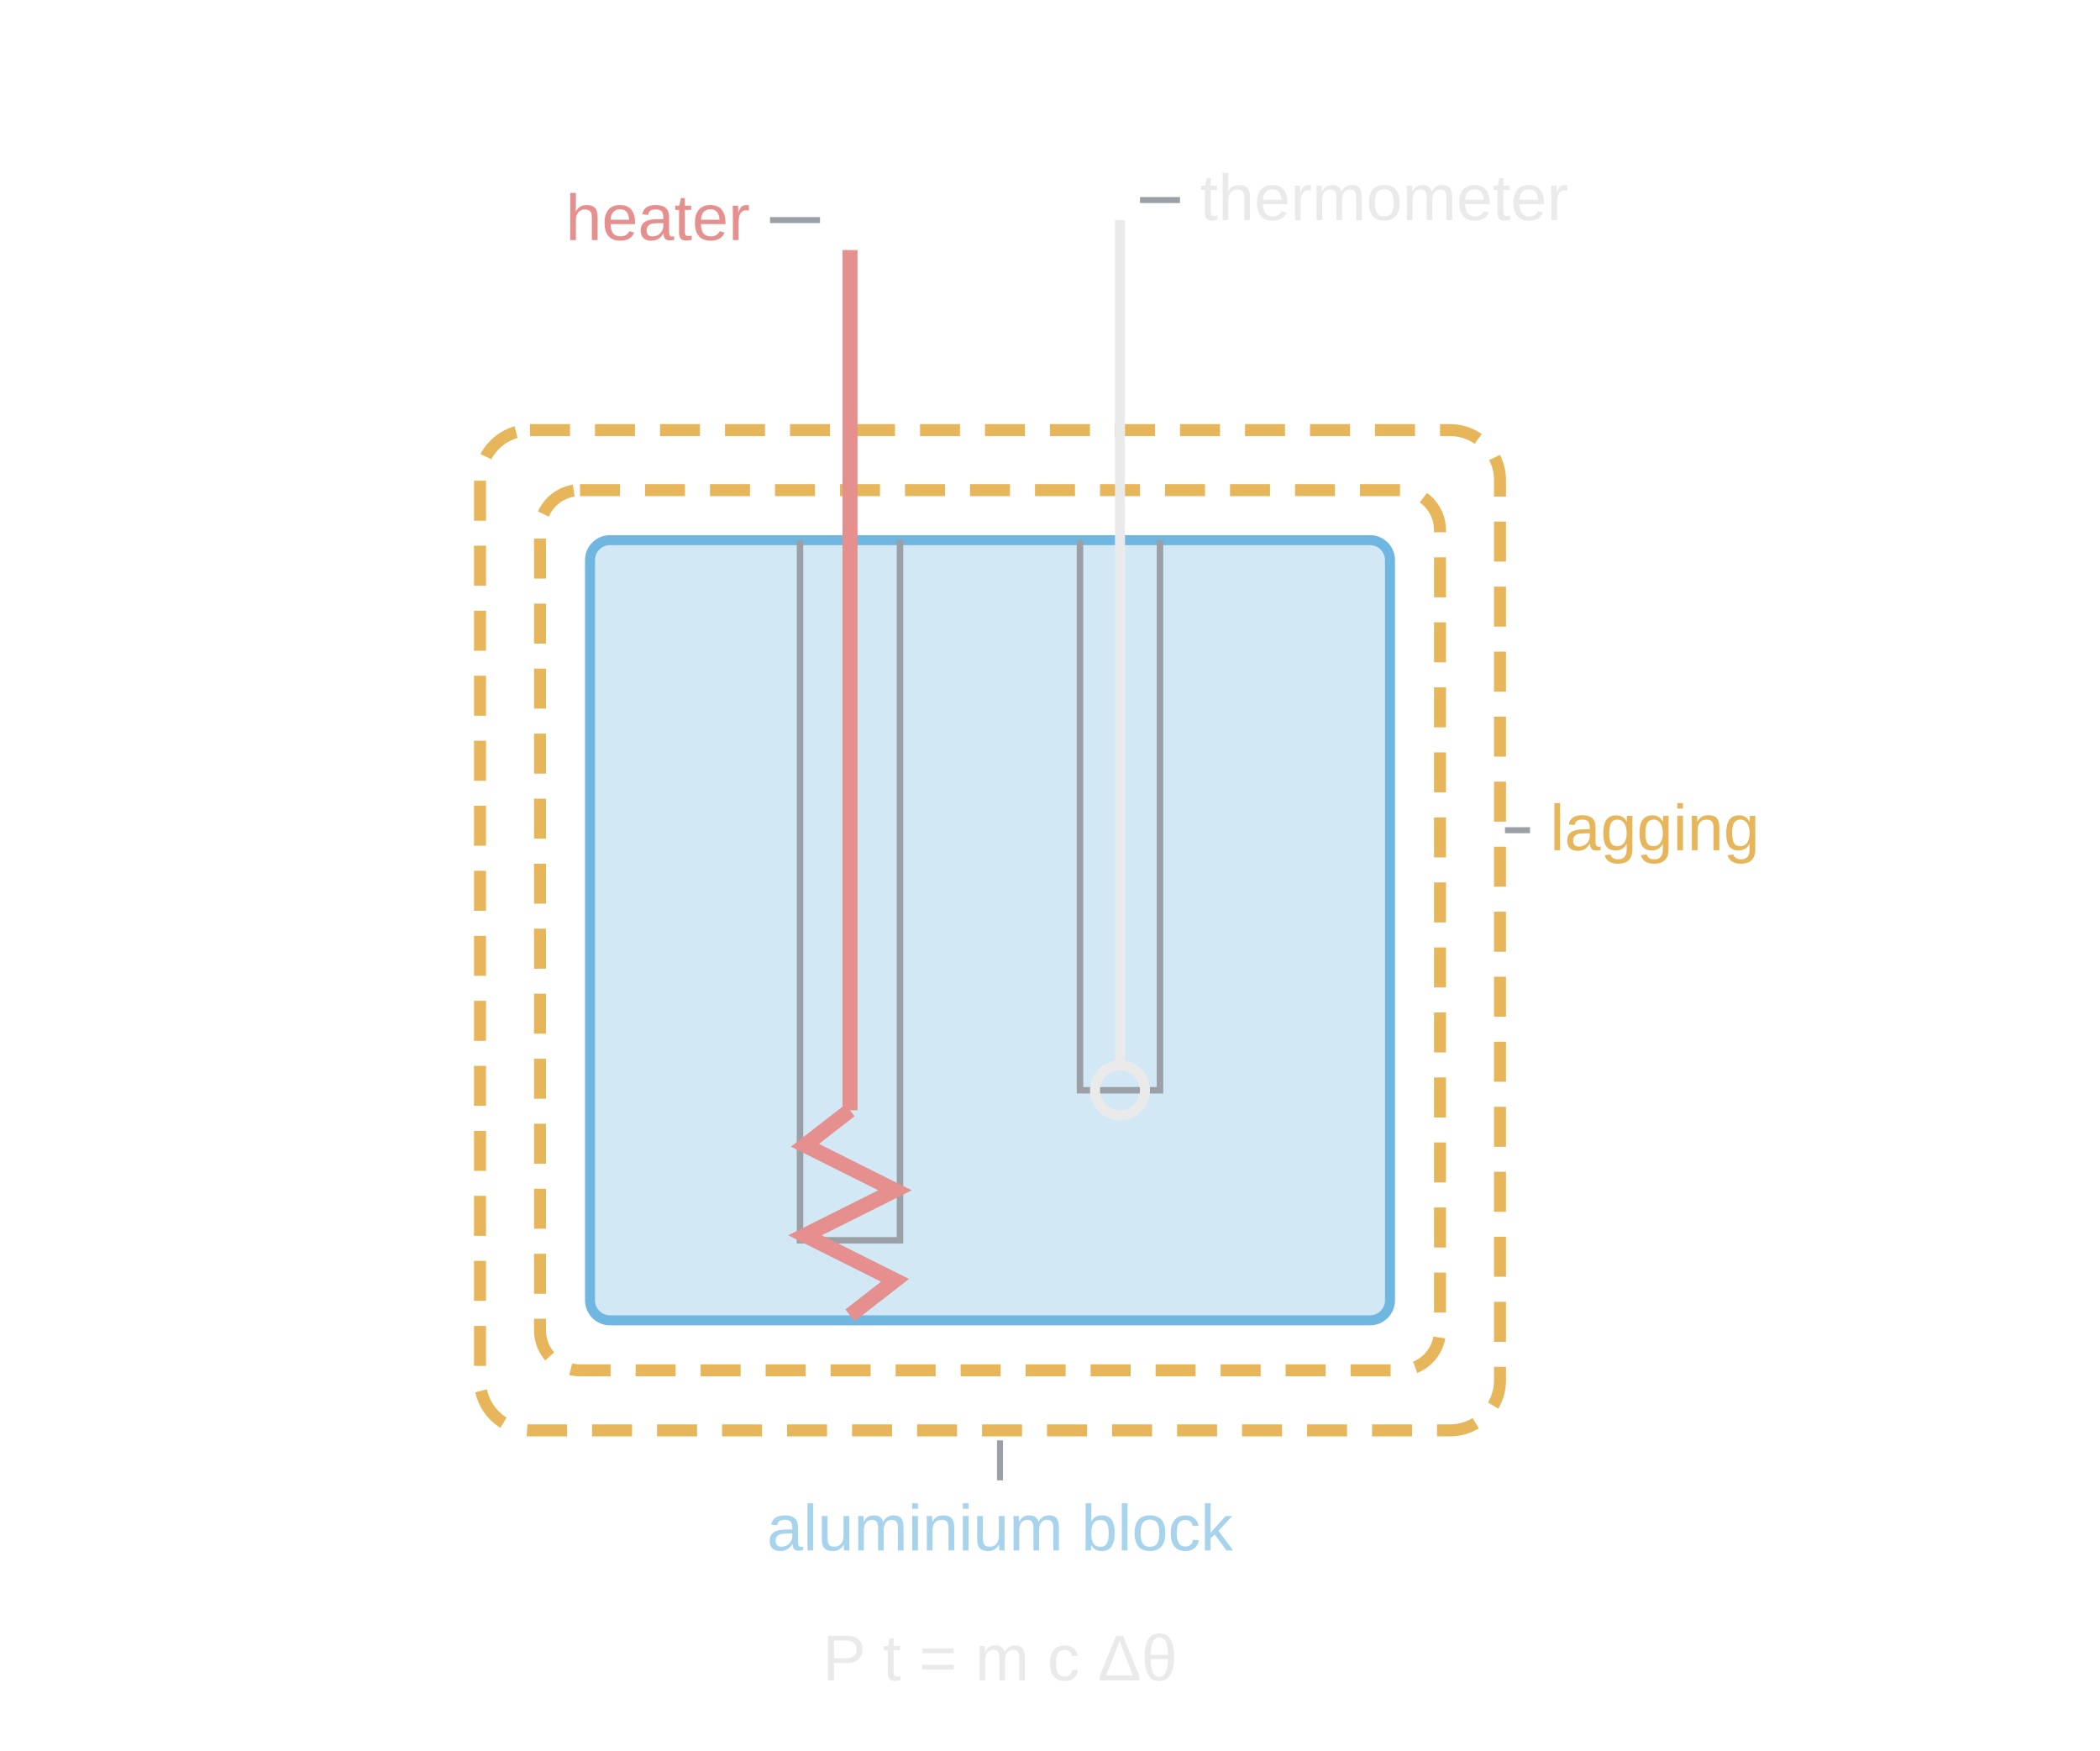
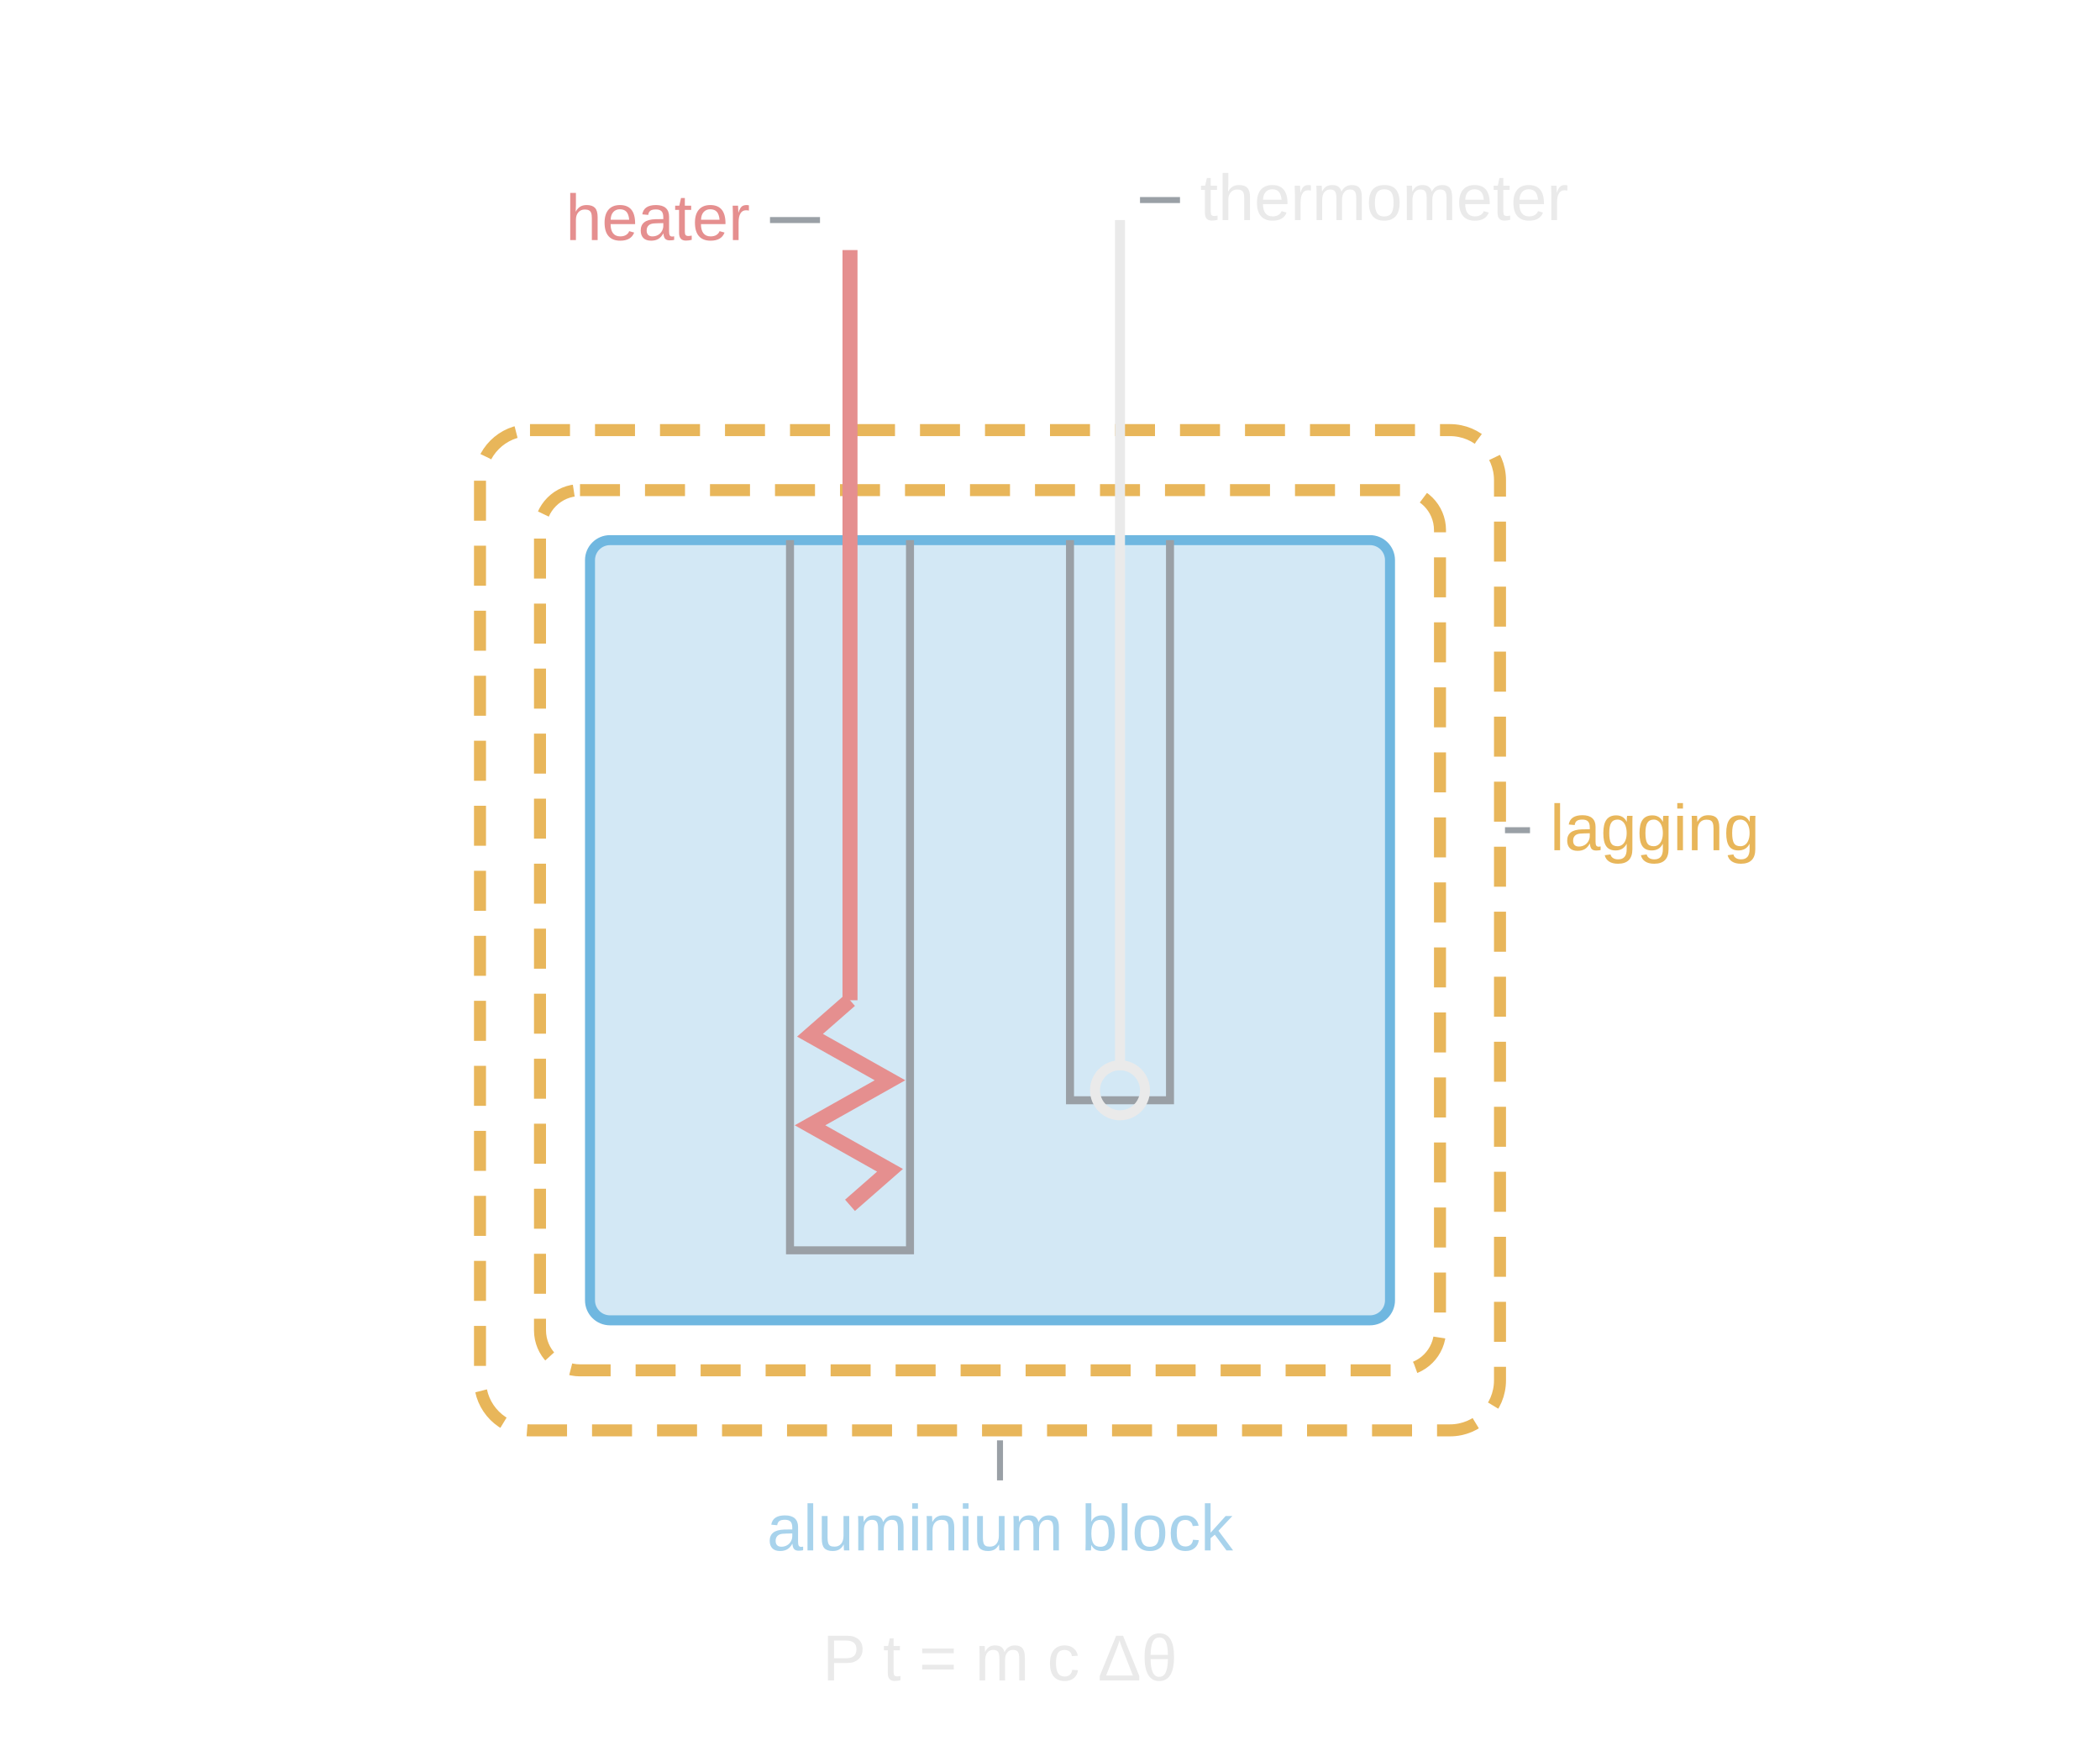
<svg xmlns="http://www.w3.org/2000/svg" viewBox="0 0 420 350" font-family="Segoe UI, Arial, sans-serif">
  <style>
    text { fill:#EAEAEA; font-size:13px; }
    .block { fill:#A8D3EC; fill-opacity:0.5; stroke:#6FB7E0; stroke-width:2; }
    .blocklbl { fill:#A8D3EC; }
    .lagging { fill:none; stroke:#E8B65A; stroke-width:2.4; stroke-dasharray:8 5; }
    .lagginglbl { fill:#E8B65A; }
-     .hole { fill:none; stroke:#9AA0A6; stroke-width:1.3; }
+     .hole { fill:none; stroke:#9AA0A6; stroke-width:1.6; }
    .heater { fill:none; stroke:#E58F8F; stroke-width:3; }
    .heaterlbl { fill:#E58F8F; }
    .glass { fill:none; stroke:#EAEAEA; stroke-width:2; }
    .leader { fill:none; stroke:#9AA0A6; stroke-width:1.2; }
    .eq { font-size:13px; fill:#EAEAEA; }
  </style>
  <rect class="lagging" x="96" y="86" width="204" height="200" rx="10" />
  <rect class="lagging" x="108" y="98" width="180" height="176" rx="8" />
  <rect class="block" x="118" y="108" width="160" height="156" rx="4" />
-   <path class="hole" d="M160,108 V248 H180 V108" />
-   <path class="hole" d="M216,108 V218 H232 V108" />
-   <path class="heater" d="M170,50 V222" />
-   <path class="heater" d="M170,222 l-9,7 l18,9 l-18,9 l18,9 l-9,7" />
+   <path class="hole" d="M158,108 V250 H182 V108" />
+   <path class="hole" d="M214,108 V220 H234 V108" />
+   <path class="heater" d="M170,50 V200" />
+   <path class="heater" d="M170,200 l-8,7 l16,9 l-16,9 l16,9 l-8,7" />
  <path class="glass" d="M224,44 V214" />
  <circle class="glass" cx="224" cy="218" r="5" fill="#EAEAEA" fill-opacity="0.5" />
  <text class="heaterlbl" x="150" y="48" text-anchor="end">heater</text>
  <path class="leader" d="M154,44 H164" />
  <text x="240" y="44">thermometer</text>
  <path class="leader" d="M236,40 H228" />
  <text class="lagginglbl" x="310" y="170">lagging</text>
  <path class="leader" d="M306,166 H301" />
  <text class="blocklbl" x="200" y="310" text-anchor="middle">aluminium block</text>
  <path class="leader" d="M200,296 V288" />
  <text class="eq" x="200" y="336" text-anchor="middle">P t = m c Δθ</text>
</svg>
